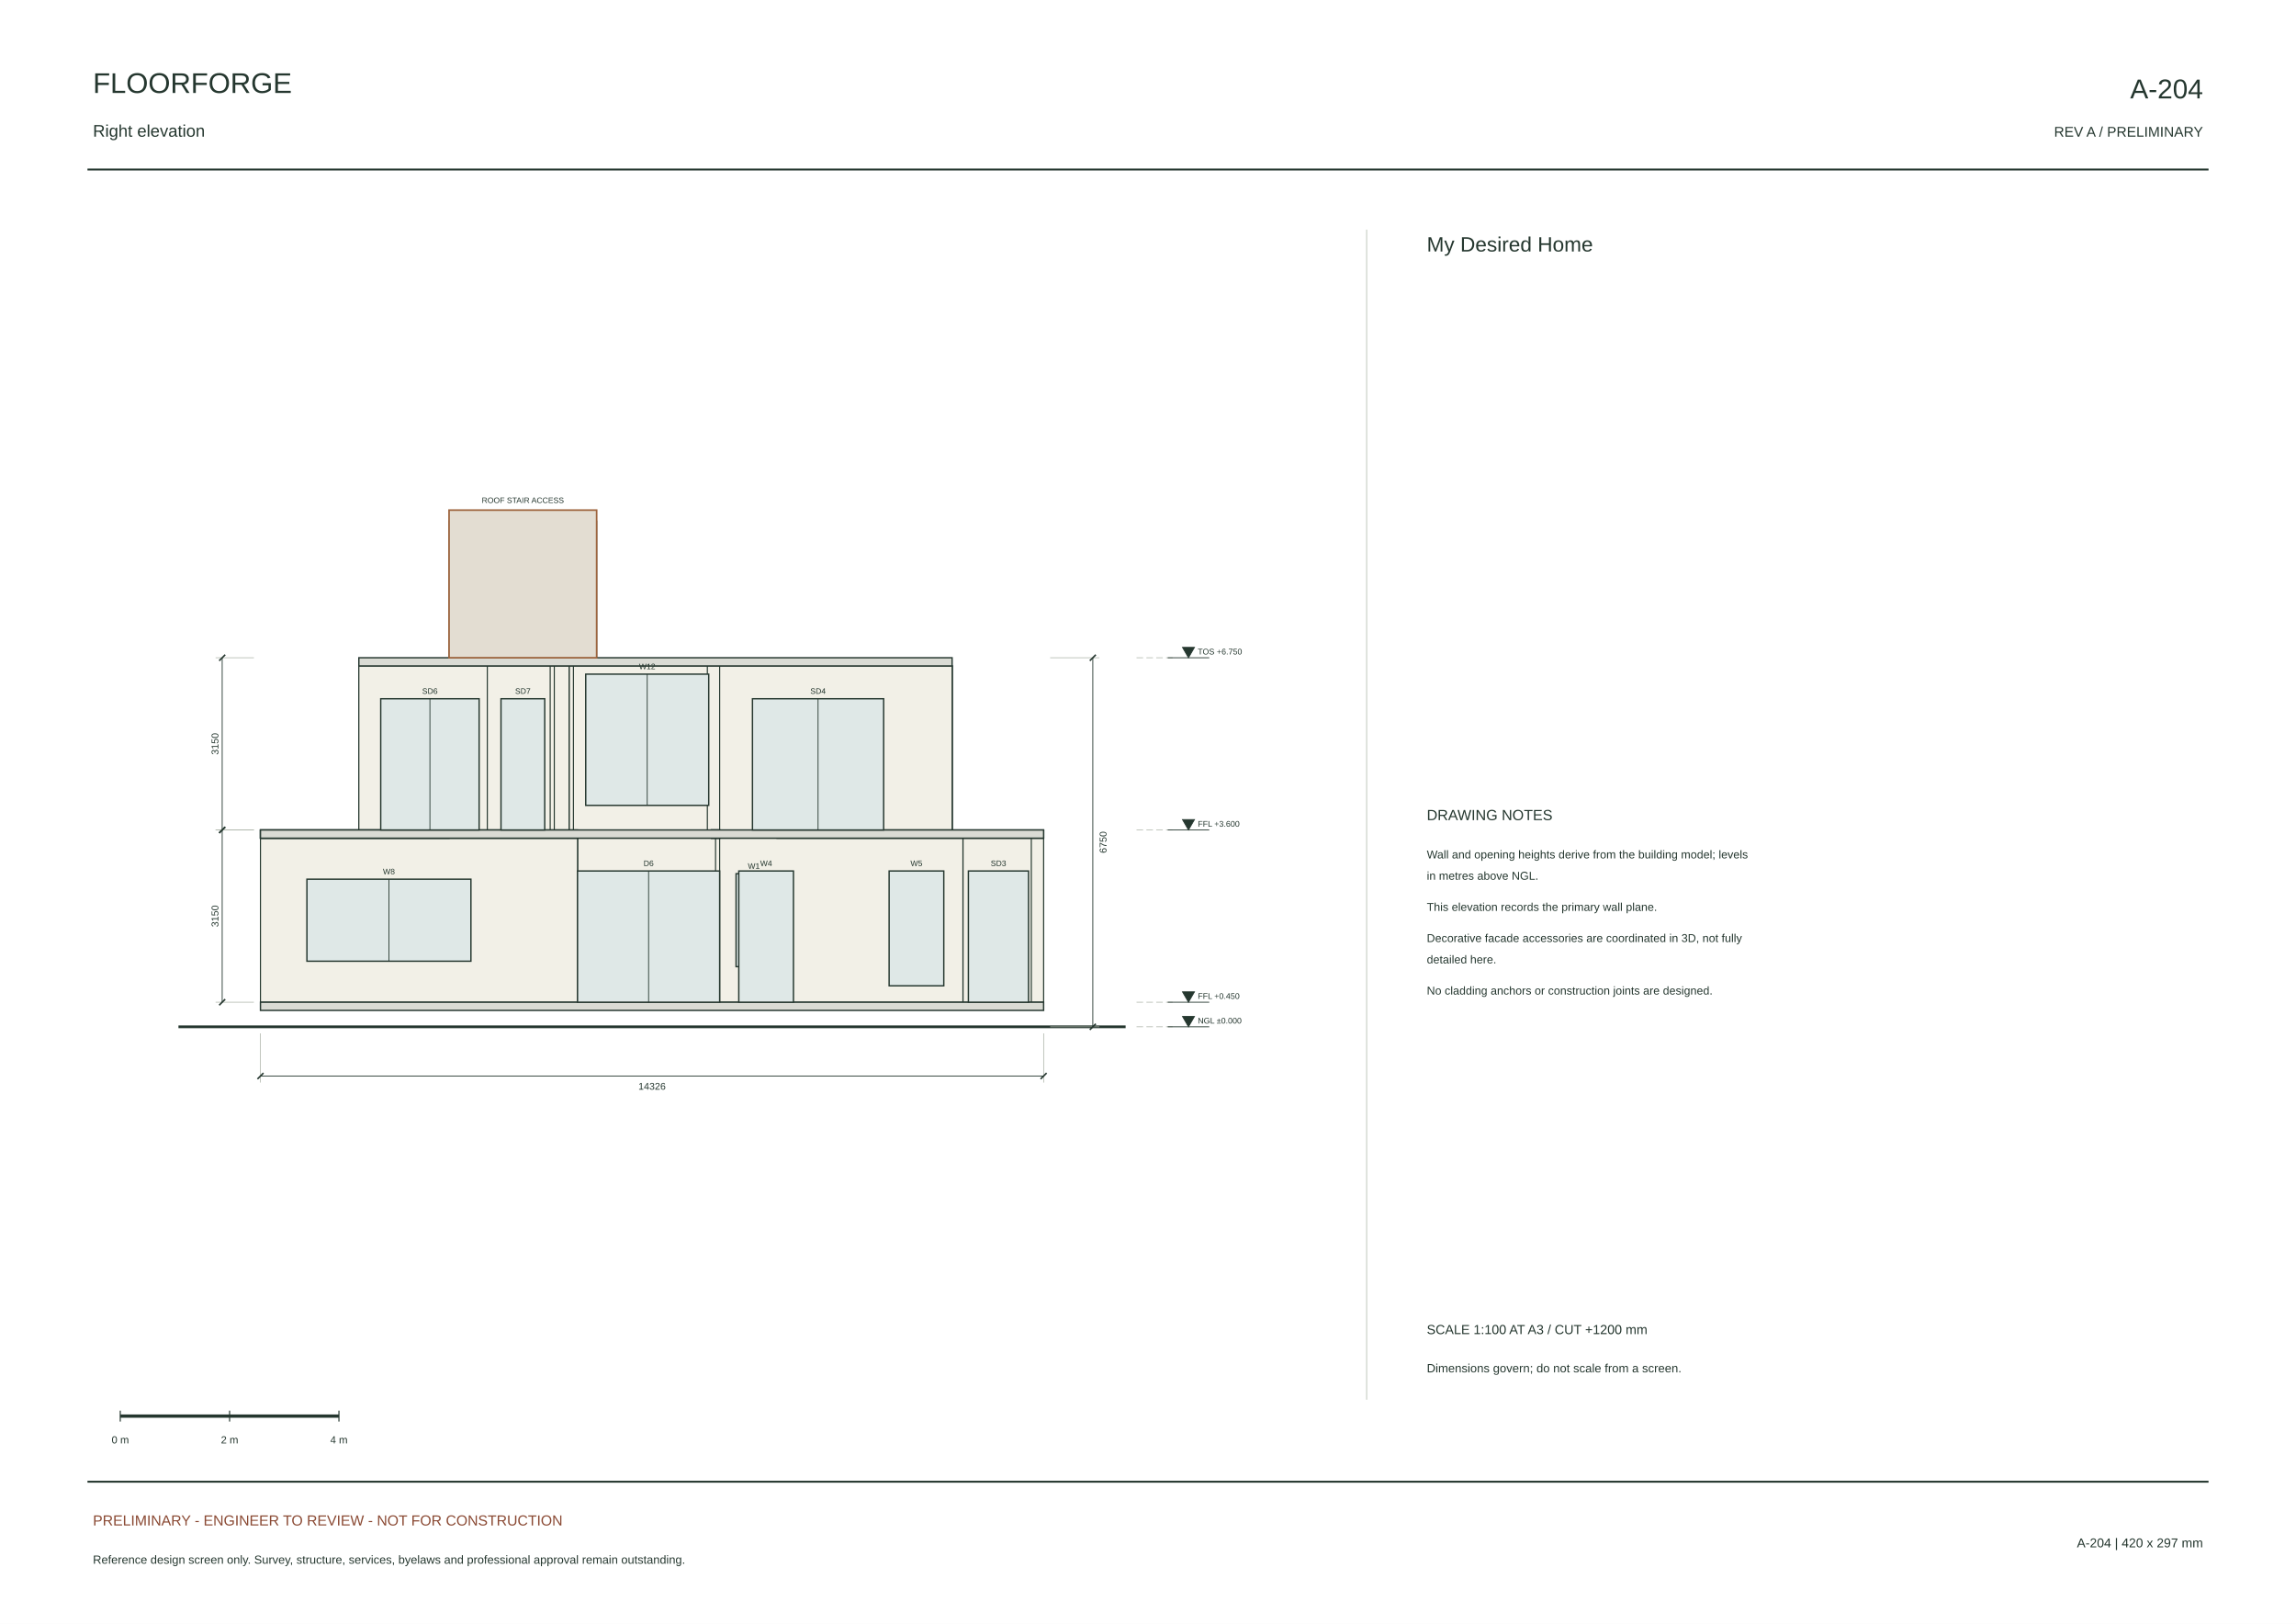
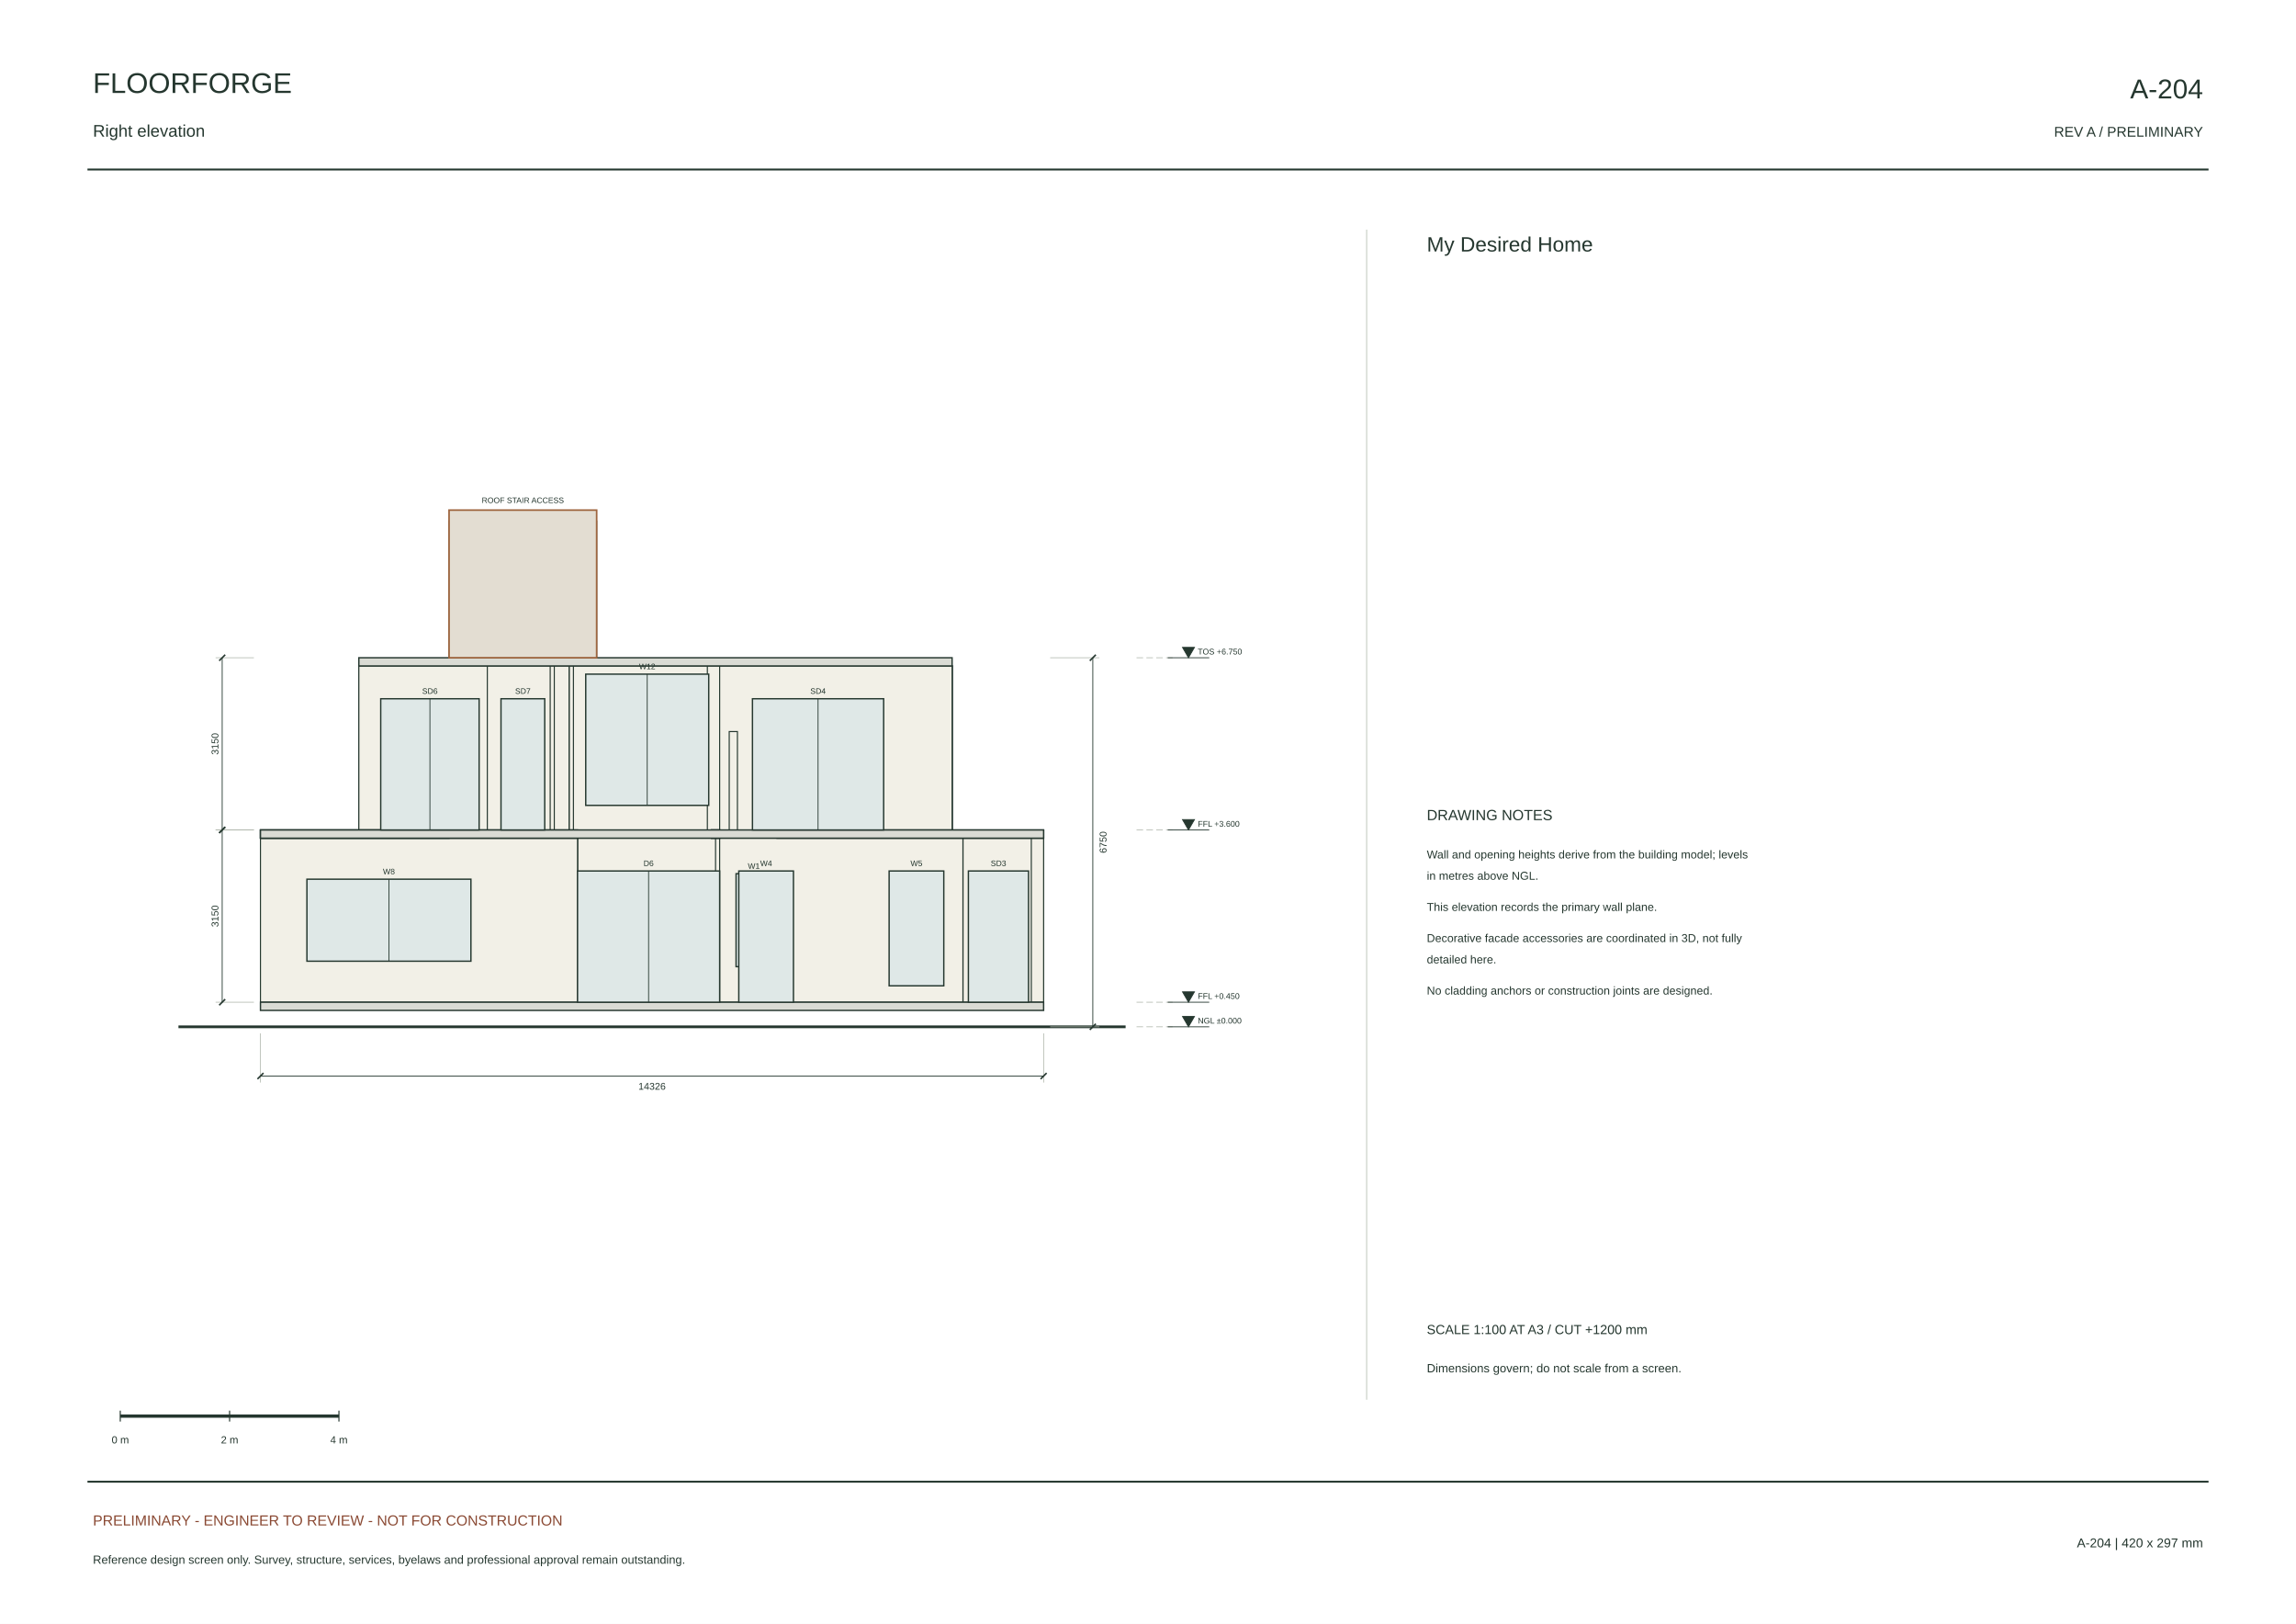
<svg xmlns="http://www.w3.org/2000/svg" width="420mm" height="297mm" viewBox="0 0 420 297">
  <rect width="420" height="297" fill="white" />
  <g font-family="Arial,Helvetica,sans-serif">
    <path d="M 16 31 H 404 M 16 271 H 404" stroke="#25372f" stroke-width=".35" />
    <text x="17" y="17" fill="#25372f" font-size="5.2" text-anchor="start">FLOORFORGE</text>
    <text x="17" y="25" fill="#25372f" font-size="3.1" text-anchor="start">Right elevation</text>
    <text x="403" y="18" fill="#25372f" font-size="5" text-anchor="end">A-204</text>
    <text x="403" y="25" fill="#25372f" font-size="2.6" text-anchor="end">REV A / PRELIMINARY</text>
    <polygon points="82.145,183.3 124.145,183.3 124.145,153.3 82.145,153.3" fill="#f2f0e7" stroke="#25372f" stroke-width="0.2" />
    <polygon points="82.145,183.3 83.645,183.3 83.645,153.3 82.145,153.3" fill="#f2f0e7" stroke="#25372f" stroke-width="0.2" />
    <polygon points="82.145,183.3 83.645,183.3 83.645,153.3 82.145,153.3" fill="#f2f0e7" stroke="#25372f" stroke-width="0.2" />
    <polygon points="82.145,183.3 83.645,183.3 83.645,153.3 82.145,153.3" fill="#f2f0e7" stroke="#25372f" stroke-width="0.2" />
    <polygon points="122.645,183.3 181.905,183.3 181.905,153.3 122.645,153.3" fill="#f2f0e7" stroke="#25372f" stroke-width="0.2" />
    <polygon points="122.645,183.3 124.145,183.3 124.145,153.3 122.645,153.3" fill="#f2f0e7" stroke="#25372f" stroke-width="0.2" />
    <polygon points="180.405,183.3 181.905,183.3 181.905,153.3 180.405,153.3" fill="#f2f0e7" stroke="#25372f" stroke-width="0.2" />
    <polygon points="180.405,183.3 181.905,183.3 181.905,153.3 180.405,153.3" fill="#f2f0e7" stroke="#25372f" stroke-width="0.2" />
    <polygon points="47.645,183.3 69.145,183.3 69.145,153.3 47.645,153.3" fill="#f2f0e7" stroke="#25372f" stroke-width="0.2" />
    <polygon points="47.645,183.3 49.145,183.3 49.145,153.3 47.645,153.3" fill="#f2f0e7" stroke="#25372f" stroke-width="0.2" />
    <polygon points="67.645,183.3 69.145,183.3 69.145,153.3 67.645,153.3" fill="#f2f0e7" stroke="#25372f" stroke-width="0.2" />
    <polygon points="67.645,183.3 69.145,183.3 69.145,153.3 67.645,153.3" fill="#f2f0e7" stroke="#25372f" stroke-width="0.2" />
    <polygon points="67.645,183.3 69.145,183.3 69.145,153.3 67.645,153.3" fill="#f2f0e7" stroke="#25372f" stroke-width="0.2" />
    <polygon points="47.645,183.3 69.145,183.3 69.145,153.3 47.645,153.3" fill="#f2f0e7" stroke="#25372f" stroke-width="0.2" />
    <polygon points="47.645,183.3 49.145,183.3 49.145,153.3 47.645,153.3" fill="#f2f0e7" stroke="#25372f" stroke-width="0.2" />
    <polygon points="67.645,183.3 69.895,183.3 69.895,153.3 67.645,153.3" fill="#f2f0e7" stroke="#25372f" stroke-width="0.2" />
    <polygon points="68.395,183.3 82.895,183.3 82.895,153.3 68.395,153.3" fill="#f2f0e7" stroke="#25372f" stroke-width="0.2" />
    <polygon points="81.395,183.3 83.645,183.3 83.645,153.3 81.395,153.3" fill="#f2f0e7" stroke="#25372f" stroke-width="0.2" />
    <polygon points="82.145,183.3 83.645,183.3 83.645,153.3 82.145,153.3" fill="#f2f0e7" stroke="#25372f" stroke-width="0.2" />
    <polygon points="164.145,183.3 181.905,183.3 181.905,153.3 164.145,153.3" fill="#f2f0e7" stroke="#25372f" stroke-width="0.2" />
    <polygon points="164.145,183.3 165.645,183.3 165.645,153.3 164.145,153.3" fill="#f2f0e7" stroke="#25372f" stroke-width="0.2" />
    <polygon points="180.405,183.3 182.655,183.3 182.655,153.3 180.405,153.3" fill="#f2f0e7" stroke="#25372f" stroke-width="0.2" />
    <polygon points="181.155,183.3 190.905,183.3 190.905,153.3 181.155,153.3" fill="#f2f0e7" stroke="#25372f" stroke-width="0.2" />
    <polygon points="189.405,183.3 190.905,183.3 190.905,153.3 189.405,153.3" fill="#f2f0e7" stroke="#25372f" stroke-width="0.2" />
    <polygon points="82.145,183.3 124.145,183.3 124.145,153.3 82.145,153.3" fill="#f2f0e7" stroke="#25372f" stroke-width="0.2" />
    <polygon points="82.145,183.3 83.645,183.3 83.645,153.3 82.145,153.3" fill="#f2f0e7" stroke="#25372f" stroke-width="0.2" />
    <polygon points="122.645,183.3 124.145,183.3 124.145,153.3 122.645,153.3" fill="#f2f0e7" stroke="#25372f" stroke-width="0.2" />
    <polygon points="122.645,183.3 133.145,183.3 133.145,153.3 122.645,153.3" fill="#f2f0e7" stroke="#25372f" stroke-width="0.2" />
    <polygon points="131.645,183.3 133.895,183.3 133.895,153.3 131.645,153.3" fill="#f2f0e7" stroke="#25372f" stroke-width="0.2" />
    <polygon points="132.395,183.3 142.895,183.3 142.895,153.3 132.395,153.3" fill="#f2f0e7" stroke="#25372f" stroke-width="0.2" />
    <polygon points="141.395,183.3 165.645,183.3 165.645,153.3 141.395,153.3" fill="#f2f0e7" stroke="#25372f" stroke-width="0.2" />
    <polygon points="131.645,183.3 133.145,183.3 133.145,153.3 131.645,153.3" fill="#f2f0e7" stroke="#25372f" stroke-width="0.2" />
    <polygon points="131.645,183.3 133.145,183.3 133.145,153.3 131.645,153.3" fill="#f2f0e7" stroke="#25372f" stroke-width="0.2" />
    <polygon points="131.645,183.3 133.145,183.3 133.145,153.3 131.645,153.3" fill="#f2f0e7" stroke="#25372f" stroke-width="0.2" />
    <polygon points="131.645,183.3 133.145,183.3 133.145,153.3 131.645,153.3" fill="#f2f0e7" stroke="#25372f" stroke-width="0.2" />
    <polygon points="164.145,183.3 165.645,183.3 165.645,153.3 164.145,153.3" fill="#f2f0e7" stroke="#25372f" stroke-width="0.2" />
    <polygon points="142.145,183.3 158.145,183.3 158.145,153.3 142.145,153.3" fill="#f2f0e7" stroke="#25372f" stroke-width="0.2" />
    <polygon points="142.145,183.3 143.645,183.3 143.645,153.3 142.145,153.3" fill="#f2f0e7" stroke="#25372f" stroke-width="0.2" />
    <polygon points="142.145,183.3 143.645,183.3 143.645,153.3 142.145,153.3" fill="#f2f0e7" stroke="#25372f" stroke-width="0.2" />
    <polygon points="142.145,183.3 143.645,183.3 143.645,153.3 142.145,153.3" fill="#f2f0e7" stroke="#25372f" stroke-width="0.2" />
    <polygon points="156.645,183.3 165.645,183.3 165.645,153.3 156.645,153.3" fill="#f2f0e7" stroke="#25372f" stroke-width="0.2" />
    <polygon points="156.645,183.3 158.145,183.3 158.145,153.3 156.645,153.3" fill="#f2f0e7" stroke="#25372f" stroke-width="0.2" />
    <polygon points="164.145,183.3 190.905,183.3 190.905,153.3 164.145,153.3" fill="#f2f0e7" stroke="#25372f" stroke-width="0.2" />
    <polygon points="189.405,183.3 190.905,183.3 190.905,153.3 189.405,153.3" fill="#f2f0e7" stroke="#25372f" stroke-width="0.2" />
    <polygon points="47.645,183.3 67.145,183.3 67.145,153.3 47.645,153.3" fill="#f2f0e7" stroke="#25372f" stroke-width="0.2" />
    <polygon points="47.645,183.3 49.145,183.3 49.145,153.3 47.645,153.3" fill="#f2f0e7" stroke="#25372f" stroke-width="0.2" />
    <polygon points="65.645,183.3 83.645,183.3 83.645,153.3 65.645,153.3" fill="#f2f0e7" stroke="#25372f" stroke-width="0.2" />
    <polygon points="65.645,183.3 67.145,183.3 67.145,153.3 65.645,153.3" fill="#f2f0e7" stroke="#25372f" stroke-width="0.2" />
    <polygon points="82.145,183.3 90.645,183.3 90.645,153.3 82.145,153.3" fill="#f2f0e7" stroke="#25372f" stroke-width="0.2" />
    <polygon points="89.145,183.3 90.645,183.3 90.645,153.3 89.145,153.3" fill="#f2f0e7" stroke="#25372f" stroke-width="0.2" />
    <polygon points="131.645,183.3 133.895,183.3 133.895,153.3 131.645,153.3" fill="#f2f0e7" stroke="#25372f" stroke-width="0.2" />
    <polygon points="132.395,183.3 142.895,183.3 142.895,153.3 132.395,153.3" fill="#f2f0e7" stroke="#25372f" stroke-width="0.2" />
    <polygon points="141.395,183.3 143.645,183.3 143.645,153.3 141.395,153.3" fill="#f2f0e7" stroke="#25372f" stroke-width="0.2" />
    <polygon points="131.645,183.3 133.145,183.3 133.145,153.3 131.645,153.3" fill="#f2f0e7" stroke="#25372f" stroke-width="0.2" />
    <polygon points="142.145,183.3 158.145,183.3 158.145,153.3 142.145,153.3" fill="#f2f0e7" stroke="#25372f" stroke-width="0.2" />
    <polygon points="156.645,183.3 176.145,183.3 176.145,153.3 156.645,153.3" fill="#f2f0e7" stroke="#25372f" stroke-width="0.2" />
    <polygon points="174.645,183.3 176.895,183.3 176.895,153.3 174.645,153.3" fill="#f2f0e7" stroke="#25372f" stroke-width="0.2" />
    <polygon points="175.395,183.3 190.155,183.3 190.155,153.3 175.395,153.3" fill="#f2f0e7" stroke="#25372f" stroke-width="0.2" />
    <polygon points="188.655,183.3 190.905,183.3 190.905,153.3 188.655,153.3" fill="#f2f0e7" stroke="#25372f" stroke-width="0.2" />
    <polygon points="174.645,183.3 176.145,183.3 176.145,153.3 174.645,153.3" fill="#f2f0e7" stroke="#25372f" stroke-width="0.2" />
    <polygon points="174.645,183.3 176.145,183.3 176.145,153.3 174.645,153.3" fill="#f2f0e7" stroke="#25372f" stroke-width="0.2" />
    <polygon points="47.645,183.3 67.145,183.3 67.145,153.3 47.645,153.3" fill="#f2f0e7" stroke="#25372f" stroke-width="0.2" />
    <polygon points="47.645,183.3 49.145,183.3 49.145,153.3 47.645,153.3" fill="#f2f0e7" stroke="#25372f" stroke-width="0.2" />
    <polygon points="47.645,183.3 90.645,183.3 90.645,153.3 47.645,153.3" fill="#f2f0e7" stroke="#25372f" stroke-width="0.2" />
    <polygon points="47.645,183.3 49.145,183.3 49.145,153.3 47.645,153.3" fill="#f2f0e7" stroke="#25372f" stroke-width="0.2" />
    <polygon points="89.145,183.3 105.645,183.3 105.645,153.3 89.145,153.3" fill="#f2f0e7" stroke="#25372f" stroke-width="0.2" />
    <polygon points="104.145,183.3 105.645,183.3 105.645,153.3 104.145,153.3" fill="#f2f0e7" stroke="#25372f" stroke-width="0.2" />
    <polygon points="104.145,183.3 106.395,183.3 106.395,153.3 104.145,153.3" fill="#f2f0e7" stroke="#25372f" stroke-width="0.2" />
    <polygon points="104.895,183.3 132.395,183.3 132.395,153.3 104.895,153.3" fill="#f2f0e7" stroke="#25372f" stroke-width="0.2" />
    <polygon points="130.895,183.3 133.145,183.3 133.145,153.3 130.895,153.3" fill="#f2f0e7" stroke="#25372f" stroke-width="0.2" />
    <polygon points="104.145,183.3 105.645,183.3 105.645,153.3 104.145,153.3" fill="#f2f0e7" stroke="#25372f" stroke-width="0.2" />
    <polygon points="104.145,183.3 105.645,183.3 105.645,153.3 104.145,153.3" fill="#f2f0e7" stroke="#25372f" stroke-width="0.2" />
    <polygon points="131.645,183.3 133.145,183.3 133.145,153.3 131.645,153.3" fill="#f2f0e7" stroke="#25372f" stroke-width="0.2" />
    <polygon points="131.645,183.3 133.145,183.3 133.145,153.3 131.645,153.3" fill="#f2f0e7" stroke="#25372f" stroke-width="0.2" />
    <polygon points="47.645,183.3 105.645,183.3 105.645,153.3 47.645,153.3" fill="#f2f0e7" stroke="#25372f" stroke-width="0.2" />
    <polygon points="131.645,183.3 176.145,183.3 176.145,153.3 131.645,153.3" fill="#f2f0e7" stroke="#25372f" stroke-width="0.2" />
    <polygon points="82.145,151.8 133.145,151.8 133.145,121.8 82.145,121.8" fill="#f2f0e7" stroke="#25372f" stroke-width="0.2" />
    <polygon points="82.145,151.8 83.645,151.8 83.645,121.8 82.145,121.8" fill="#f2f0e7" stroke="#25372f" stroke-width="0.2" />
    <polygon points="82.145,151.8 83.645,151.8 83.645,121.8 82.145,121.8" fill="#f2f0e7" stroke="#25372f" stroke-width="0.2" />
    <polygon points="82.145,151.8 83.645,151.8 83.645,121.8 82.145,121.8" fill="#f2f0e7" stroke="#25372f" stroke-width="0.2" />
    <polygon points="131.645,151.8 164.645,151.8 164.645,121.8 131.645,121.8" fill="#f2f0e7" stroke="#25372f" stroke-width="0.2" />
    <polygon points="131.645,151.8 133.145,151.8 133.145,121.8 131.645,121.8" fill="#f2f0e7" stroke="#25372f" stroke-width="0.2" />
    <polygon points="163.145,151.8 164.645,151.8 164.645,121.8 163.145,121.8" fill="#f2f0e7" stroke="#25372f" stroke-width="0.2" />
    <polygon points="163.145,151.8 164.645,151.8 164.645,121.8 163.145,121.8" fill="#f2f0e7" stroke="#25372f" stroke-width="0.2" />
    <polygon points="65.645,151.8 82.895,151.8 82.895,121.8 65.645,121.8" fill="#f2f0e7" stroke="#25372f" stroke-width="0.2" />
    <polygon points="81.395,151.8 83.645,151.8 83.645,121.8 81.395,121.8" fill="#f2f0e7" stroke="#25372f" stroke-width="0.2" />
    <polygon points="65.645,151.8 67.145,151.8 67.145,121.8 65.645,121.8" fill="#f2f0e7" stroke="#25372f" stroke-width="0.2" />
    <polygon points="82.145,151.8 90.645,151.8 90.645,121.8 82.145,121.8" fill="#f2f0e7" stroke="#25372f" stroke-width="0.2" />
    <polygon points="89.145,151.8 133.145,151.8 133.145,121.8 89.145,121.8" fill="#f2f0e7" stroke="#25372f" stroke-width="0.2" />
    <polygon points="89.145,151.8 90.645,151.8 90.645,121.8 89.145,121.8" fill="#f2f0e7" stroke="#25372f" stroke-width="0.2" />
    <polygon points="131.645,151.8 133.145,151.8 133.145,121.8 131.645,121.8" fill="#f2f0e7" stroke="#25372f" stroke-width="0.2" />
    <polygon points="131.645,151.8 164.645,151.8 164.645,121.8 131.645,121.8" fill="#f2f0e7" stroke="#25372f" stroke-width="0.2" />
    <polygon points="131.645,151.8 133.145,151.8 133.145,121.8 131.645,121.8" fill="#f2f0e7" stroke="#25372f" stroke-width="0.2" />
-     <polygon points="100.645,151.8 102.895,151.8 102.895,121.8 100.645,121.8" fill="#f2f0e7" stroke="#25372f" stroke-width="0.2" />
-     <polygon points="118.895,151.8 121.145,151.8 121.145,121.8 118.895,121.8" fill="#f2f0e7" stroke="#25372f" stroke-width="0.2" />
    <polygon points="100.645,151.8 102.145,151.8 102.145,121.8 100.645,121.8" fill="#f2f0e7" stroke="#25372f" stroke-width="0.2" />
-     <polygon points="100.645,151.8 102.145,151.8 102.145,121.8 100.645,121.8" fill="#f2f0e7" stroke="#25372f" stroke-width="0.2" />
-     <polygon points="119.645,151.8 121.145,151.8 121.145,121.8 119.645,121.8" fill="#f2f0e7" stroke="#25372f" stroke-width="0.2" />
    <polygon points="131.645,151.8 144.645,151.8 144.645,121.8 131.645,121.8" fill="#f2f0e7" stroke="#25372f" stroke-width="0.2" />
    <polygon points="143.145,151.8 174.165,151.8 174.165,121.8 143.145,121.8" fill="#f2f0e7" stroke="#25372f" stroke-width="0.2" />
    <polygon points="143.145,151.8 144.645,151.8 144.645,121.8 143.145,121.8" fill="#f2f0e7" stroke="#25372f" stroke-width="0.2" />
    <polygon points="172.665,151.8 174.165,151.8 174.165,121.8 172.665,121.8" fill="#f2f0e7" stroke="#25372f" stroke-width="0.2" />
    <polygon points="65.645,151.8 90.645,151.8 90.645,121.8 65.645,121.8" fill="#f2f0e7" stroke="#25372f" stroke-width="0.2" />
    <polygon points="65.645,151.8 67.145,151.8 67.145,121.8 65.645,121.8" fill="#f2f0e7" stroke="#25372f" stroke-width="0.2" />
    <polygon points="89.145,151.8 90.645,151.8 90.645,121.8 89.145,121.8" fill="#f2f0e7" stroke="#25372f" stroke-width="0.2" />
-     <polygon points="129.395,151.8 131.645,151.8 131.645,121.8 129.395,121.8" fill="#f2f0e7" stroke="#25372f" stroke-width="0.2" />
-     <polygon points="130.145,151.8 131.645,151.8 131.645,121.8 130.145,121.8" fill="#f2f0e7" stroke="#25372f" stroke-width="0.2" />
    <polygon points="130.145,151.8 133.145,151.8 133.145,121.8 130.145,121.8" fill="#f2f0e7" stroke="#25372f" stroke-width="0.2" />
    <polygon points="131.645,151.8 144.645,151.8 144.645,121.8 131.645,121.8" fill="#f2f0e7" stroke="#25372f" stroke-width="0.2" />
    <polygon points="131.645,151.8 133.145,151.8 133.145,121.8 131.645,121.8" fill="#f2f0e7" stroke="#25372f" stroke-width="0.2" />
    <polygon points="143.145,151.8 174.165,151.8 174.165,121.8 143.145,121.8" fill="#f2f0e7" stroke="#25372f" stroke-width="0.2" />
    <polygon points="172.665,151.8 174.165,151.8 174.165,121.8 172.665,121.8" fill="#f2f0e7" stroke="#25372f" stroke-width="0.2" />
    <polygon points="65.645,151.8 90.645,151.8 90.645,121.8 65.645,121.8" fill="#f2f0e7" stroke="#25372f" stroke-width="0.2" />
    <polygon points="89.145,151.8 102.145,151.8 102.145,121.8 89.145,121.8" fill="#f2f0e7" stroke="#25372f" stroke-width="0.2" />
    <polygon points="100.645,151.8 102.895,151.8 102.895,121.8 100.645,121.8" fill="#f2f0e7" stroke="#25372f" stroke-width="0.2" />
    <polygon points="101.395,151.8 105.645,151.8 105.645,121.8 101.395,121.8" fill="#f2f0e7" stroke="#25372f" stroke-width="0.2" />
    <polygon points="104.145,151.8 105.645,151.8 105.645,121.8 104.145,121.8" fill="#f2f0e7" stroke="#25372f" stroke-width="0.2" />
    <polygon points="104.145,151.8 105.645,151.8 105.645,121.8 104.145,121.8" fill="#f2f0e7" stroke="#25372f" stroke-width="0.2" />
    <polygon points="104.145,151.8 105.645,151.8 105.645,121.8 104.145,121.8" fill="#f2f0e7" stroke="#25372f" stroke-width="0.2" />
    <polygon points="104.145,151.8 106.395,151.8 106.395,121.8 104.145,121.8" fill="#f2f0e7" stroke="#25372f" stroke-width="0.2" />
    <polygon points="104.895,151.8 130.895,151.8 130.895,121.8 104.895,121.8" fill="#f2f0e7" stroke="#25372f" stroke-width="0.2" />
    <polygon points="129.395,151.8 131.645,151.8 131.645,121.8 129.395,121.8" fill="#f2f0e7" stroke="#25372f" stroke-width="0.2" />
    <polygon points="131.645,151.8 174.165,151.8 174.165,121.8 131.645,121.8" fill="#f2f0e7" stroke="#25372f" stroke-width="0.2" />
+     <polygon points="133.395,151.8 134.895,151.8 134.895,133.8 133.395,133.8" fill="#f2f0e7" stroke="#25372f" stroke-width="0.2" />
    <polygon points="82.895,120.3 108.395,120.3 108.395,95.3 82.895,95.3" fill="#f2f0e7" stroke="#25372f" stroke-width="0.2" />
    <polygon points="107.645,120.3 109.145,120.3 109.145,95.3 107.645,95.3" fill="#f2f0e7" stroke="#25372f" stroke-width="0.2" />
    <polygon points="82.895,120.3 108.395,120.3 108.395,95.3 82.895,95.3" fill="#f2f0e7" stroke="#25372f" stroke-width="0.2" />
    <polygon points="82.145,120.3 83.645,120.3 83.645,95.3 82.145,95.3" fill="#f2f0e7" stroke="#25372f" stroke-width="0.2" />
    <polygon points="47.645,184.8 190.905,184.8 190.905,183.3 47.645,183.3" fill="#dadbd4" stroke="#25372f" stroke-width="0.25" />
    <polygon points="47.645,153.3 82.145,153.3 82.145,151.8 47.645,151.8" fill="#dadbd4" stroke="#25372f" stroke-width="0.25" />
    <polygon points="47.645,153.3 105.645,153.3 105.645,151.8 47.645,151.8" fill="#dadbd4" stroke="#25372f" stroke-width="0.25" />
    <polygon points="130.145,153.3 131.645,153.3 131.645,151.8 130.145,151.8" fill="#dadbd4" stroke="#25372f" stroke-width="0.25" />
    <polygon points="130.145,153.3 131.645,153.3 131.645,151.8 130.145,151.8" fill="#dadbd4" stroke="#25372f" stroke-width="0.25" />
    <polygon points="142.145,153.3 190.905,153.3 190.905,151.8 142.145,151.8" fill="#dadbd4" stroke="#25372f" stroke-width="0.25" />
    <polygon points="47.645,153.3 190.905,153.3 190.905,151.8 47.645,151.8" fill="#dadbd4" stroke="#25372f" stroke-width="0.25" />
    <polygon points="65.645,121.8 174.165,121.8 174.165,120.3 65.645,120.3" fill="#dadbd4" stroke="#25372f" stroke-width="0.25" />
    <path d="M 32.645 187.8 L 205.905 187.8" fill="none" stroke="#25372f" stroke-width="0.5" />
    <polygon points="82.145,120.3 109.145,120.3 109.145,93.3 82.145,93.3" fill="#e3ddd2" stroke="#9e653f" stroke-width="0.3" />
    <text x="95.645" y="92" fill="#25372f" font-size="1.45" text-anchor="middle">ROOF STAIR ACCESS</text>
    <polygon points="134.645,176.8 141.145,176.8 141.145,159.8 134.645,159.8" fill="#dfe8e7" stroke="#25372f" stroke-width="0.25" />
    <text x="137.895" y="158.9" fill="#25372f" font-size="1.45" text-anchor="middle">W1</text>
    <polygon points="135.145,183.3 145.145,183.3 145.145,159.3 135.145,159.3" fill="#dfe8e7" stroke="#25372f" stroke-width="0.25" />
    <text x="140.145" y="158.4" fill="#25372f" font-size="1.45" text-anchor="middle">W4</text>
    <polygon points="162.645,180.3 172.645,180.3 172.645,159.3 162.645,159.3" fill="#dfe8e7" stroke="#25372f" stroke-width="0.25" />
    <text x="167.645" y="158.4" fill="#25372f" font-size="1.45" text-anchor="middle">W5</text>
    <polygon points="177.145,183.3 188.145,183.3 188.145,159.3 177.145,159.3" fill="#dfe8e7" stroke="#25372f" stroke-width="0.25" />
    <text x="182.645" y="158.4" fill="#25372f" font-size="1.45" text-anchor="middle">SD3</text>
    <polygon points="56.145,175.8 86.145,175.8 86.145,160.8 56.145,160.8" fill="#dfe8e7" stroke="#25372f" stroke-width="0.25" />
    <path d="M 71.145 175.8 L 71.145 160.8" fill="none" stroke="#25372f" stroke-width="0.15" />
    <text x="71.145" y="159.9" fill="#25372f" font-size="1.45" text-anchor="middle">W8</text>
    <polygon points="105.645,183.3 131.645,183.3 131.645,159.3 105.645,159.3" fill="#dfe8e7" stroke="#25372f" stroke-width="0.25" />
    <path d="M 118.645 183.3 L 118.645 159.3" fill="none" stroke="#25372f" stroke-width="0.15" />
    <text x="118.645" y="158.4" fill="#25372f" font-size="1.45" text-anchor="middle">D6</text>
    <polygon points="107.145,147.3 129.645,147.3 129.645,123.3 107.145,123.3" fill="#dfe8e7" stroke="#25372f" stroke-width="0.25" />
    <path d="M 118.395 147.3 L 118.395 123.3" fill="none" stroke="#25372f" stroke-width="0.15" />
    <text x="118.395" y="122.4" fill="#25372f" font-size="1.45" text-anchor="middle">W12</text>
    <polygon points="137.645,151.8 161.645,151.8 161.645,127.8 137.645,127.8" fill="#dfe8e7" stroke="#25372f" stroke-width="0.25" />
    <path d="M 149.645 151.8 L 149.645 127.8" fill="none" stroke="#25372f" stroke-width="0.15" />
    <text x="149.645" y="126.9" fill="#25372f" font-size="1.45" text-anchor="middle">SD4</text>
    <polygon points="69.645,151.8 87.645,151.8 87.645,127.8 69.645,127.8" fill="#dfe8e7" stroke="#25372f" stroke-width="0.25" />
    <path d="M 78.645 151.8 L 78.645 127.8" fill="none" stroke="#25372f" stroke-width="0.15" />
    <text x="78.645" y="126.9" fill="#25372f" font-size="1.45" text-anchor="middle">SD6</text>
    <polygon points="91.645,151.8 99.645,151.8 99.645,127.8 91.645,127.8" fill="#dfe8e7" stroke="#25372f" stroke-width="0.25" />
    <text x="95.645" y="126.9" fill="#25372f" font-size="1.45" text-anchor="middle">SD7</text>
    <path d="M 47.645 189 L 47.645 198" fill="none" stroke="#a8afa4" stroke-width="0.12" />
    <path d="M 190.905 189 L 190.905 198" fill="none" stroke="#a8afa4" stroke-width="0.12" />
    <path d="M 47.645 196.8 L 190.905 196.8" fill="none" stroke="#25372f" stroke-width="0.15" />
    <path d="M 47.095 197.35 L 48.195 196.25" fill="none" stroke="#25372f" stroke-width="0.28" />
    <path d="M 190.355 197.35 L 191.455 196.25" fill="none" stroke="#25372f" stroke-width="0.28" />
    <text x="119.275" y="199.3" fill="#25372f" font-size="1.8" text-anchor="middle">14326</text>
    <path d="M 192.105 187.8 L 201.105 187.8" fill="none" stroke="#a8afa4" stroke-width="0.12" />
    <path d="M 192.105 120.3 L 201.105 120.3" fill="none" stroke="#a8afa4" stroke-width="0.12" />
    <path d="M 199.905 187.8 L 199.905 120.3" fill="none" stroke="#25372f" stroke-width="0.15" />
    <path d="M 199.355 188.35 L 200.455 187.25" fill="none" stroke="#25372f" stroke-width="0.28" />
    <path d="M 199.355 120.85 L 200.455 119.75" fill="none" stroke="#25372f" stroke-width="0.28" />
    <text x="202.405" y="154.05" fill="#25372f" font-size="1.8" text-anchor="middle" transform="rotate(-90.0 202.405 154.05)">6750</text>
    <path d="M 46.445 183.3 L 39.445 183.3" fill="none" stroke="#a8afa4" stroke-width="0.12" />
    <path d="M 46.445 151.8 L 39.445 151.8" fill="none" stroke="#a8afa4" stroke-width="0.12" />
    <path d="M 40.645 183.3 L 40.645 151.8" fill="none" stroke="#25372f" stroke-width="0.15" />
    <path d="M 40.095 183.85 L 41.195 182.75" fill="none" stroke="#25372f" stroke-width="0.28" />
    <path d="M 40.095 152.35 L 41.195 151.25" fill="none" stroke="#25372f" stroke-width="0.28" />
    <text x="39.945" y="167.55" fill="#25372f" font-size="1.8" text-anchor="middle" transform="rotate(-90.0 39.945 167.55)">3150</text>
    <path d="M 46.445 151.8 L 39.445 151.8" fill="none" stroke="#a8afa4" stroke-width="0.12" />
    <path d="M 46.445 120.3 L 39.445 120.3" fill="none" stroke="#a8afa4" stroke-width="0.12" />
    <path d="M 40.645 151.8 L 40.645 120.3" fill="none" stroke="#25372f" stroke-width="0.15" />
    <path d="M 40.095 152.35 L 41.195 151.25" fill="none" stroke="#25372f" stroke-width="0.28" />
    <path d="M 40.095 120.85 L 41.195 119.75" fill="none" stroke="#25372f" stroke-width="0.28" />
    <text x="39.945" y="136.05" fill="#25372f" font-size="1.8" text-anchor="middle" transform="rotate(-90.0 39.945 136.05)">3150</text>
    <path d="M 207.905 187.8 L 214.905 187.8" fill="none" stroke="#a8afa4" stroke-width="0.12" stroke-dasharray="1.2 .6" />
    <polygon points="216.305,185.9 218.505,185.9 217.405,187.8" fill="#25372f" stroke="#25372f" stroke-width="0.15" />
    <path d="M 213.605 187.8 L 221.205 187.8" fill="none" stroke="#25372f" stroke-width="0.15" />
    <text x="219.105" y="187.2" fill="#25372f" font-size="1.5" text-anchor="start">NGL ±0.000</text>
    <path d="M 207.905 183.3 L 214.905 183.3" fill="none" stroke="#a8afa4" stroke-width="0.12" stroke-dasharray="1.2 .6" />
    <polygon points="216.305,181.4 218.505,181.4 217.405,183.3" fill="#25372f" stroke="#25372f" stroke-width="0.15" />
    <path d="M 213.605 183.3 L 221.205 183.3" fill="none" stroke="#25372f" stroke-width="0.15" />
    <text x="219.105" y="182.7" fill="#25372f" font-size="1.5" text-anchor="start">FFL +0.450</text>
    <path d="M 207.905 151.8 L 214.905 151.8" fill="none" stroke="#a8afa4" stroke-width="0.12" stroke-dasharray="1.2 .6" />
    <polygon points="216.305,149.9 218.505,149.9 217.405,151.8" fill="#25372f" stroke="#25372f" stroke-width="0.15" />
    <path d="M 213.605 151.8 L 221.205 151.8" fill="none" stroke="#25372f" stroke-width="0.15" />
    <text x="219.105" y="151.2" fill="#25372f" font-size="1.5" text-anchor="start">FFL +3.600</text>
    <path d="M 207.905 120.3 L 214.905 120.3" fill="none" stroke="#a8afa4" stroke-width="0.12" stroke-dasharray="1.2 .6" />
    <polygon points="216.305,118.4 218.505,118.4 217.405,120.3" fill="#25372f" stroke="#25372f" stroke-width="0.15" />
    <path d="M 213.605 120.3 L 221.205 120.3" fill="none" stroke="#25372f" stroke-width="0.15" />
    <text x="219.105" y="119.7" fill="#25372f" font-size="1.5" text-anchor="start">TOS +6.750</text>
    <path d="M 250 42 V 256" stroke="#c9d0c7" stroke-width=".2" />
    <text x="261" y="46" fill="#25372f" font-size="3.8" text-anchor="start">My Desired Home</text>
    <text x="261" y="150" fill="#25372f" font-size="2.7" text-anchor="start">DRAWING NOTES</text>
    <text x="261" y="157" fill="#25372f" font-size="2.1" text-anchor="start">Wall and opening heights derive from the building model; levels</text>
    <text x="261" y="160.9" fill="#25372f" font-size="2.1" text-anchor="start">in metres above NGL.</text>
    <text x="261" y="166.6" fill="#25372f" font-size="2.1" text-anchor="start">This elevation records the primary wall plane.</text>
    <text x="261" y="172.3" fill="#25372f" font-size="2.1" text-anchor="start">Decorative facade accessories are coordinated in 3D, not fully</text>
    <text x="261" y="176.2" fill="#25372f" font-size="2.1" text-anchor="start">detailed here.</text>
    <text x="261" y="181.9" fill="#25372f" font-size="2.1" text-anchor="start">No cladding anchors or construction joints are designed.</text>
    <text x="261" y="244" fill="#25372f" font-size="2.4" text-anchor="start">SCALE 1:100 AT A3 / CUT +1200 mm</text>
    <text x="261" y="251" fill="#25372f" font-size="2.2" text-anchor="start">Dimensions govern; do not scale from a screen.</text>
    <path d="M 22 259 H 62.0" stroke="#25372f" stroke-width=".6" />
    <path d="M 22.0 258 V 260" stroke="#25372f" stroke-width=".2" />
    <text x="22" y="264" fill="#25372f" font-size="1.9" text-anchor="middle">0 m</text>
    <path d="M 42.0 258 V 260" stroke="#25372f" stroke-width=".2" />
    <text x="42" y="264" fill="#25372f" font-size="1.9" text-anchor="middle">2 m</text>
    <path d="M 62.0 258 V 260" stroke="#25372f" stroke-width=".2" />
    <text x="62" y="264" fill="#25372f" font-size="1.9" text-anchor="middle">4 m</text>
    <text x="17" y="279" fill="#8a4933" font-size="2.65" text-anchor="start">PRELIMINARY - ENGINEER TO REVIEW - NOT FOR CONSTRUCTION</text>
    <text x="17" y="286" fill="#25372f" font-size="2.15" text-anchor="start">Reference design screen only. Survey, structure, services, byelaws and professional approval remain outstanding.</text>
    <text x="403" y="283" fill="#25372f" font-size="2.35" text-anchor="end">A-204  |  420 x 297 mm</text>
  </g>
</svg>
